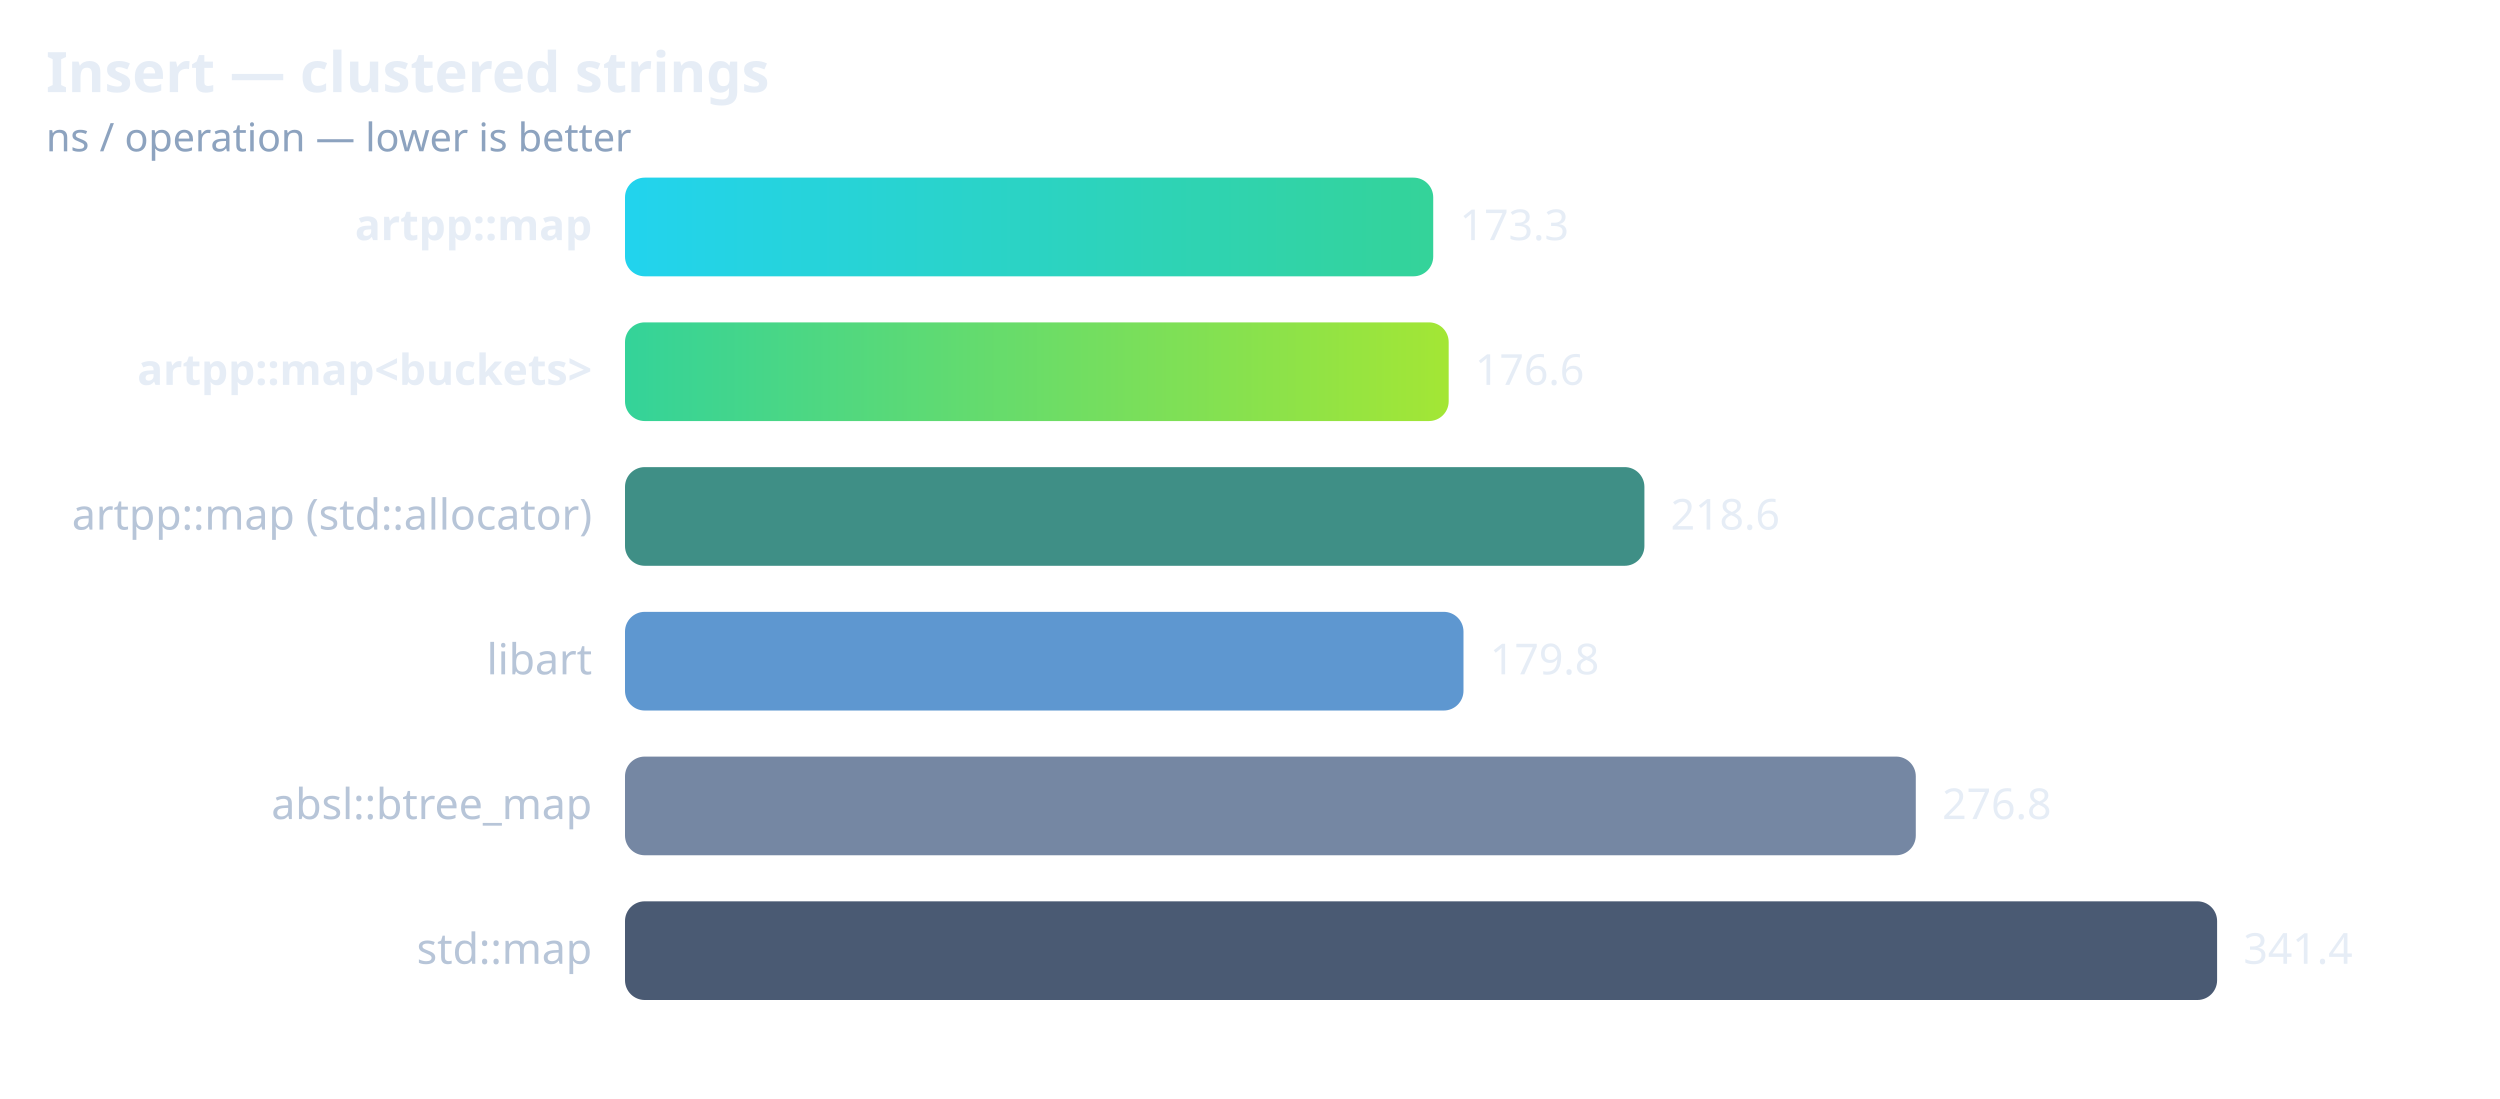
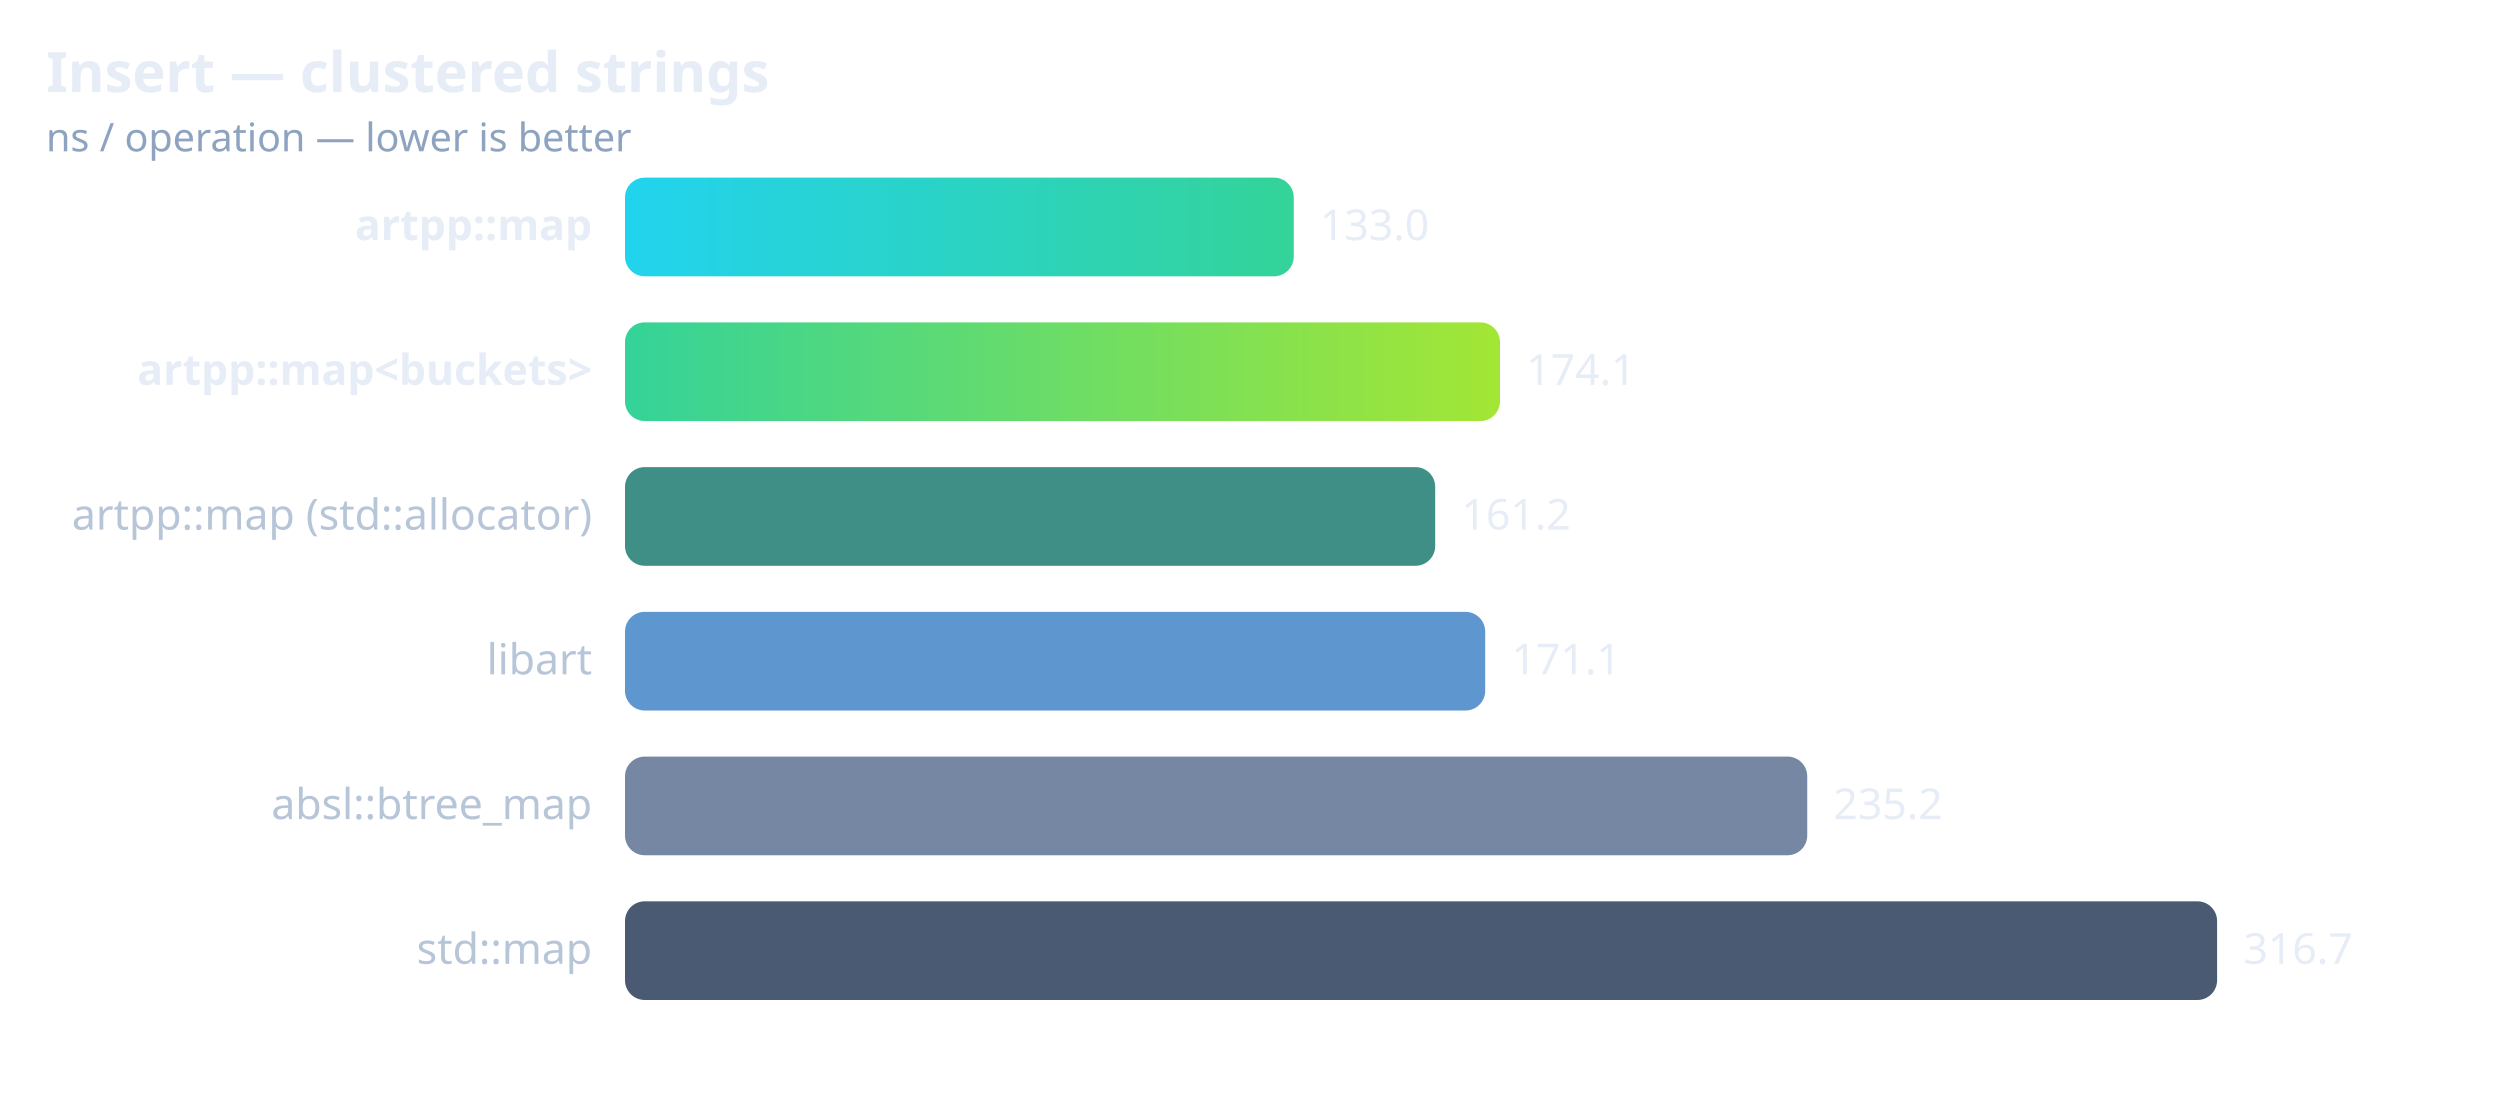
<svg xmlns="http://www.w3.org/2000/svg" viewBox="0 0 760 334" font-family="ui-sans-serif, system-ui, sans-serif" role="img" aria-label="Insert — clustered strings">
  <defs>
    <linearGradient id="hot" x1="0" y1="0" x2="1" y2="0">
      <stop offset="0" stop-color="#22d3ee" />
      <stop offset="1" stop-color="#34d399" />
    </linearGradient>
    <linearGradient id="hot2" x1="0" y1="0" x2="1" y2="0">
      <stop offset="0" stop-color="#34d399" />
      <stop offset="1" stop-color="#a3e635" />
    </linearGradient>
  </defs>
  <text x="14" y="28" font-size="17" font-weight="600" fill="#e6edf6">Insert — clustered strings</text>
  <text x="14" y="46" font-size="12" fill="#8da3bf">ns / operation — lower is better</text>
  <text x="180" y="73.0" font-size="13" font-weight="600" fill="#e6edf6" text-anchor="end">artpp::map</text>
-   <rect x="190" y="54" width="245.7" height="30" rx="6" fill="url(#hot)" />
-   <text x="443.743" y="73.0" font-size="13" fill="#e6edf6">173.3</text>
+   <rect x="190" y="54" width="203.3" height="30" rx="6" fill="url(#hot)" />
+   <text x="401.255" y="73.0" font-size="13" fill="#e6edf6">133.0</text>
  <text x="180" y="117.0" font-size="13" font-weight="600" fill="#e6edf6" text-anchor="end">artpp::map&lt;buckets&gt;</text>
-   <rect x="190" y="98" width="250.4" height="30" rx="6" fill="url(#hot2)" />
-   <text x="448.394" y="117.0" font-size="13" fill="#e6edf6">176.6</text>
+   <rect x="190" y="98" width="266.0" height="30" rx="6" fill="url(#hot2)" />
+   <text x="463.984" y="117.0" font-size="13" fill="#e6edf6">174.1</text>
  <text x="180" y="161.0" font-size="13" font-weight="400" fill="#b7c5d8" text-anchor="end">artpp::map (std::allocator)</text>
-   <rect x="190" y="142" width="309.9" height="30" rx="6" fill="#3f8f86" />
-   <text x="507.873" y="161.0" font-size="13" fill="#e6edf6">218.6</text>
+   <rect x="190" y="142" width="246.3" height="30" rx="6" fill="#3f8f86" />
+   <text x="444.286" y="161.0" font-size="13" fill="#e6edf6">161.2</text>
  <text x="180" y="205.0" font-size="13" font-weight="400" fill="#b7c5d8" text-anchor="end">libart</text>
-   <rect x="190" y="186" width="254.9" height="30" rx="6" fill="#5e97d0" />
-   <text x="452.945" y="205.0" font-size="13" fill="#e6edf6">179.8</text>
+   <rect x="190" y="186" width="261.5" height="30" rx="6" fill="#5e97d0" />
+   <text x="459.506" y="205.0" font-size="13" fill="#e6edf6">171.1</text>
  <text x="180" y="249.0" font-size="13" font-weight="400" fill="#b7c5d8" text-anchor="end">absl::btree_map</text>
-   <rect x="190" y="230" width="392.4" height="30" rx="6" fill="#7587a3" />
-   <text x="590.421" y="249.0" font-size="13" fill="#e6edf6">276.8</text>
+   <rect x="190" y="230" width="359.4" height="30" rx="6" fill="#7587a3" />
+   <text x="557.352" y="249.0" font-size="13" fill="#e6edf6">235.2</text>
  <text x="180" y="293.0" font-size="13" font-weight="400" fill="#b7c5d8" text-anchor="end">std::map</text>
  <rect x="190" y="274" width="484.0" height="30" rx="6" fill="#4a5a73" />
-   <text x="682.0" y="293.0" font-size="13" fill="#e6edf6">341.4</text>
+   <text x="682.0" y="293.0" font-size="13" fill="#e6edf6">316.7</text>
</svg>
